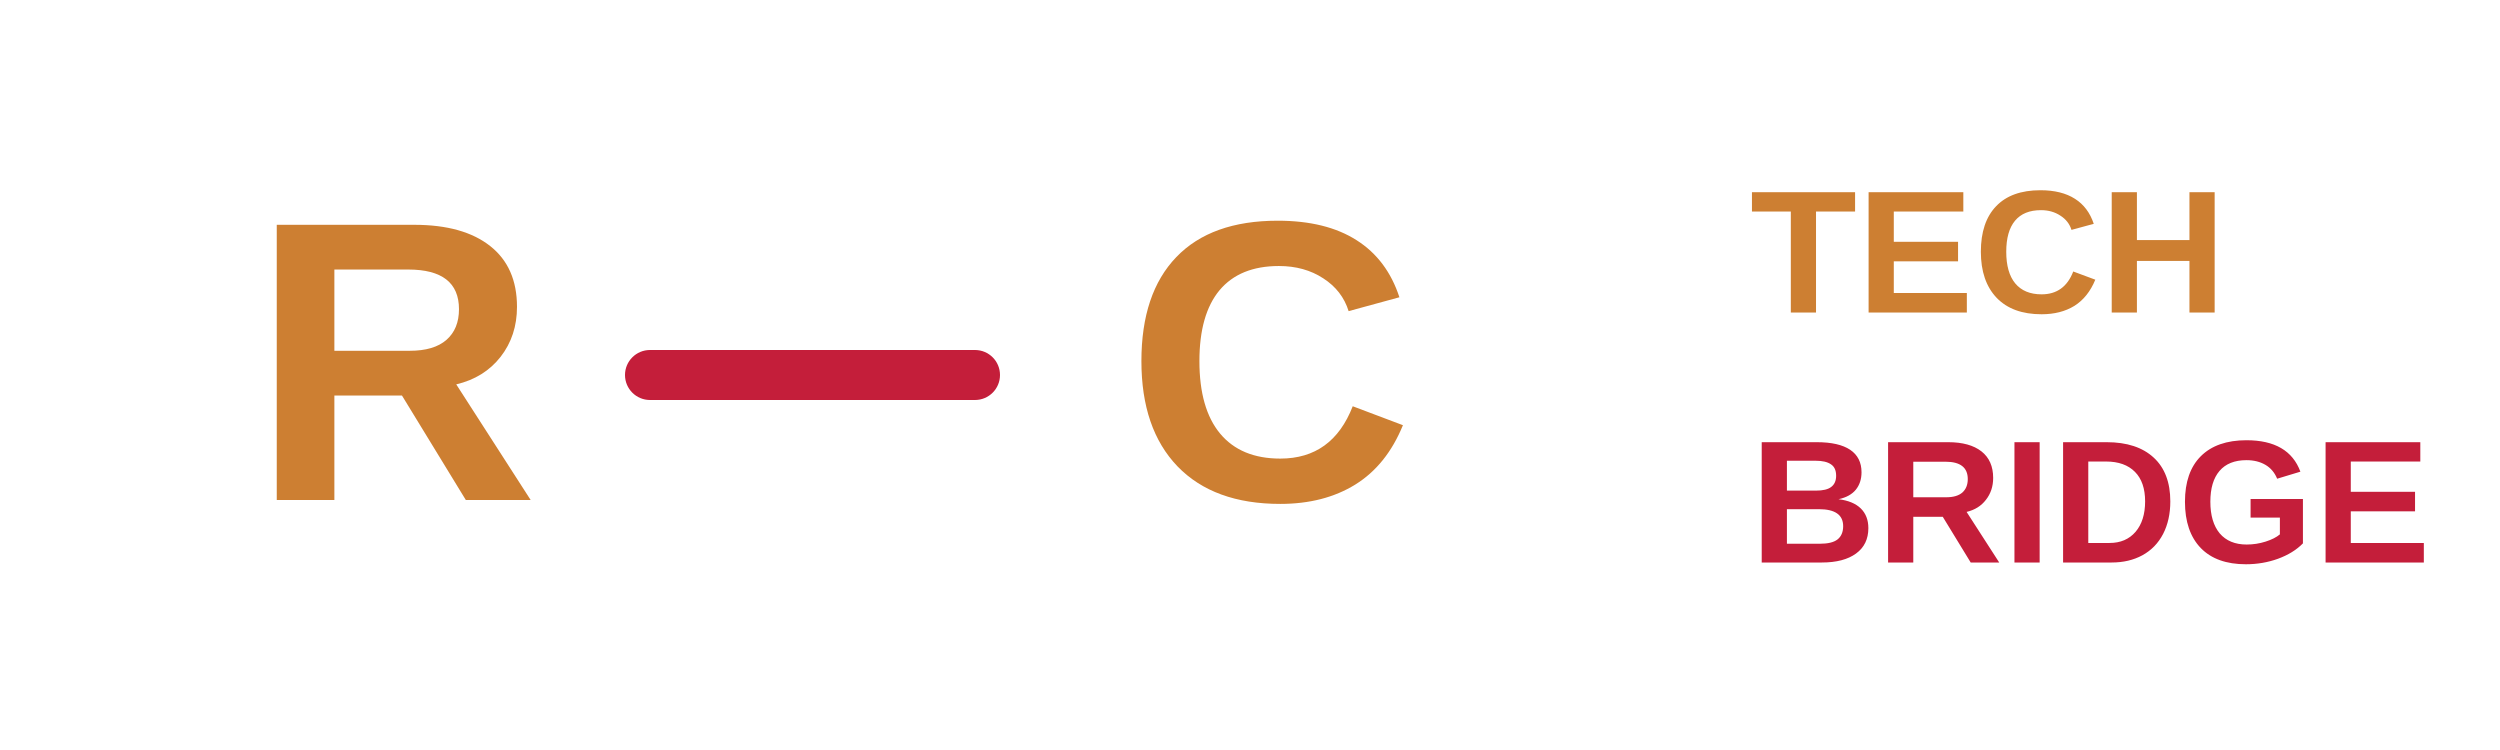
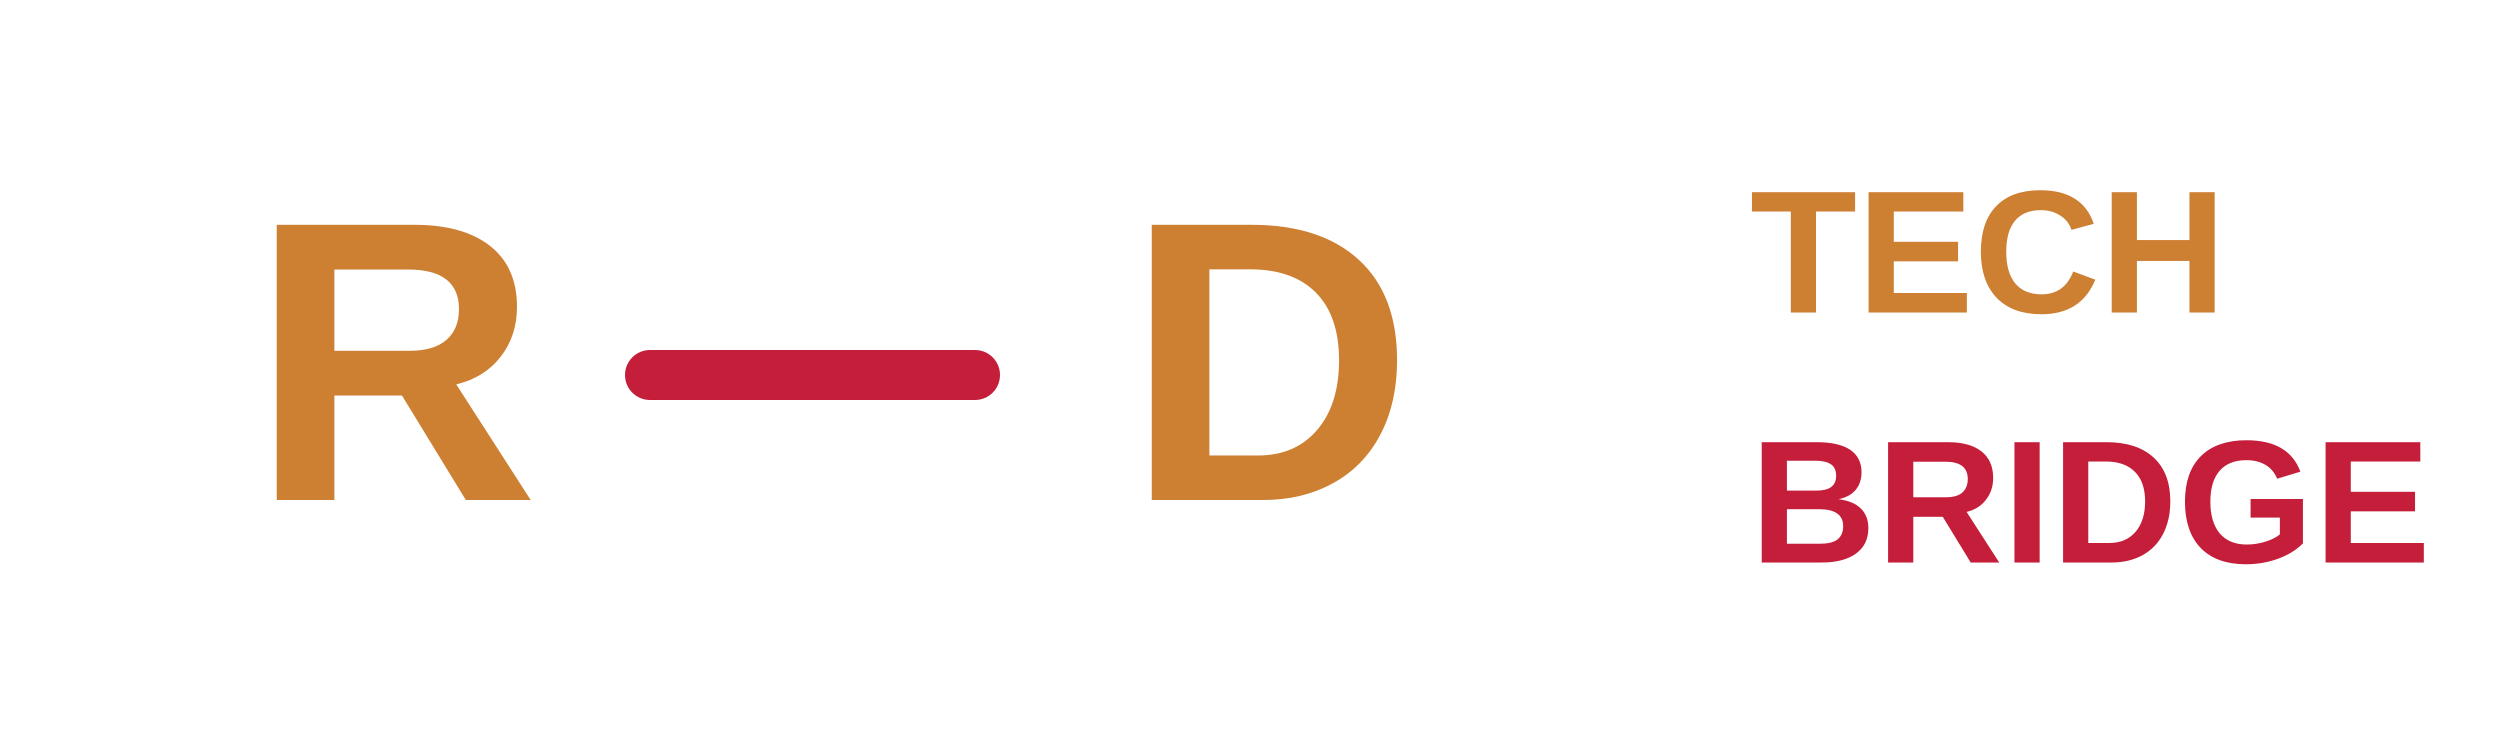
<svg xmlns="http://www.w3.org/2000/svg" width="200" height="60" viewBox="0 0 200 60">
  <text x="20" y="40" font-family="Arial, sans-serif" font-size="32" font-weight="bold" fill="#CD7F32">R</text>
  <rect x="50" y="28" width="30" height="4" fill="#C41E3A" rx="2" />
-   <text x="90" y="40" font-family="Arial, sans-serif" font-size="32" font-weight="bold" fill="#CD7F32">C</text>
+   <text x="90" y="40" font-family="Arial, sans-serif" font-size="32" font-weight="bold" fill="#CD7F32">D</text>
  <text x="140" y="25" font-family="Arial, sans-serif" font-size="14" font-weight="bold" fill="#CD7F32">TECH</text>
  <text x="140" y="45" font-family="Arial, sans-serif" font-size="14" font-weight="bold" fill="#C41E3A">BRIDGE</text>
</svg>
